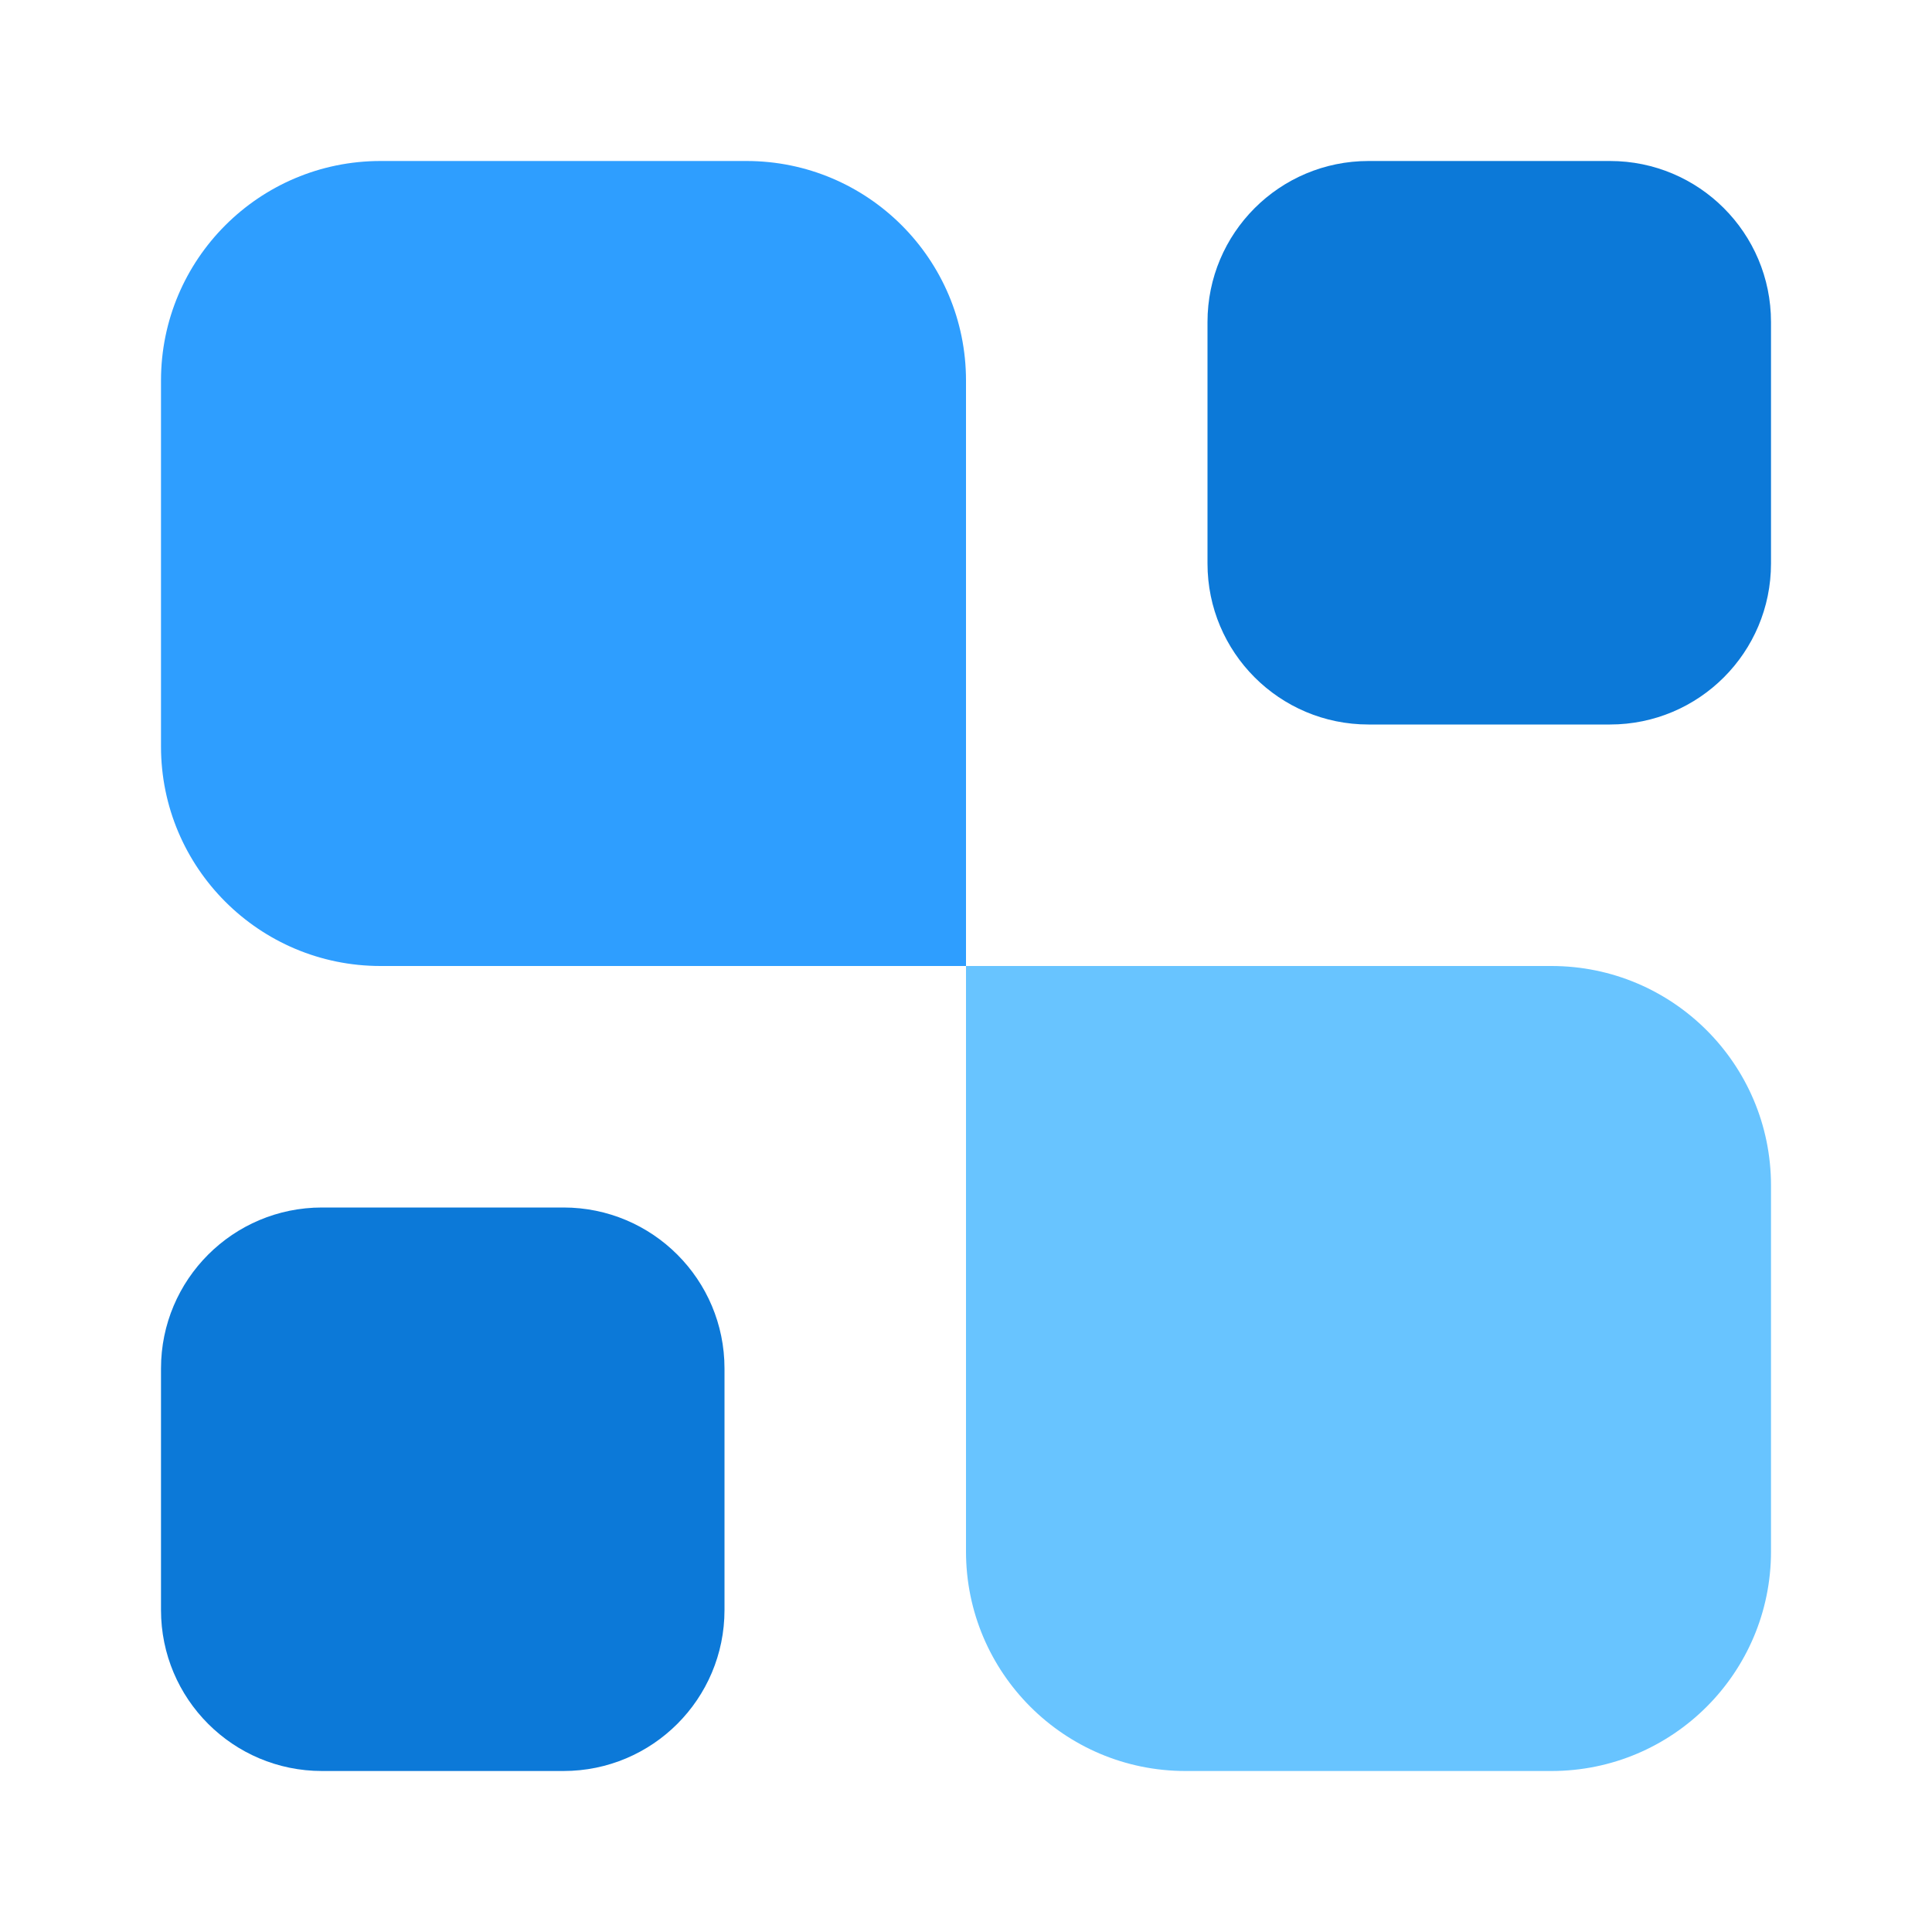
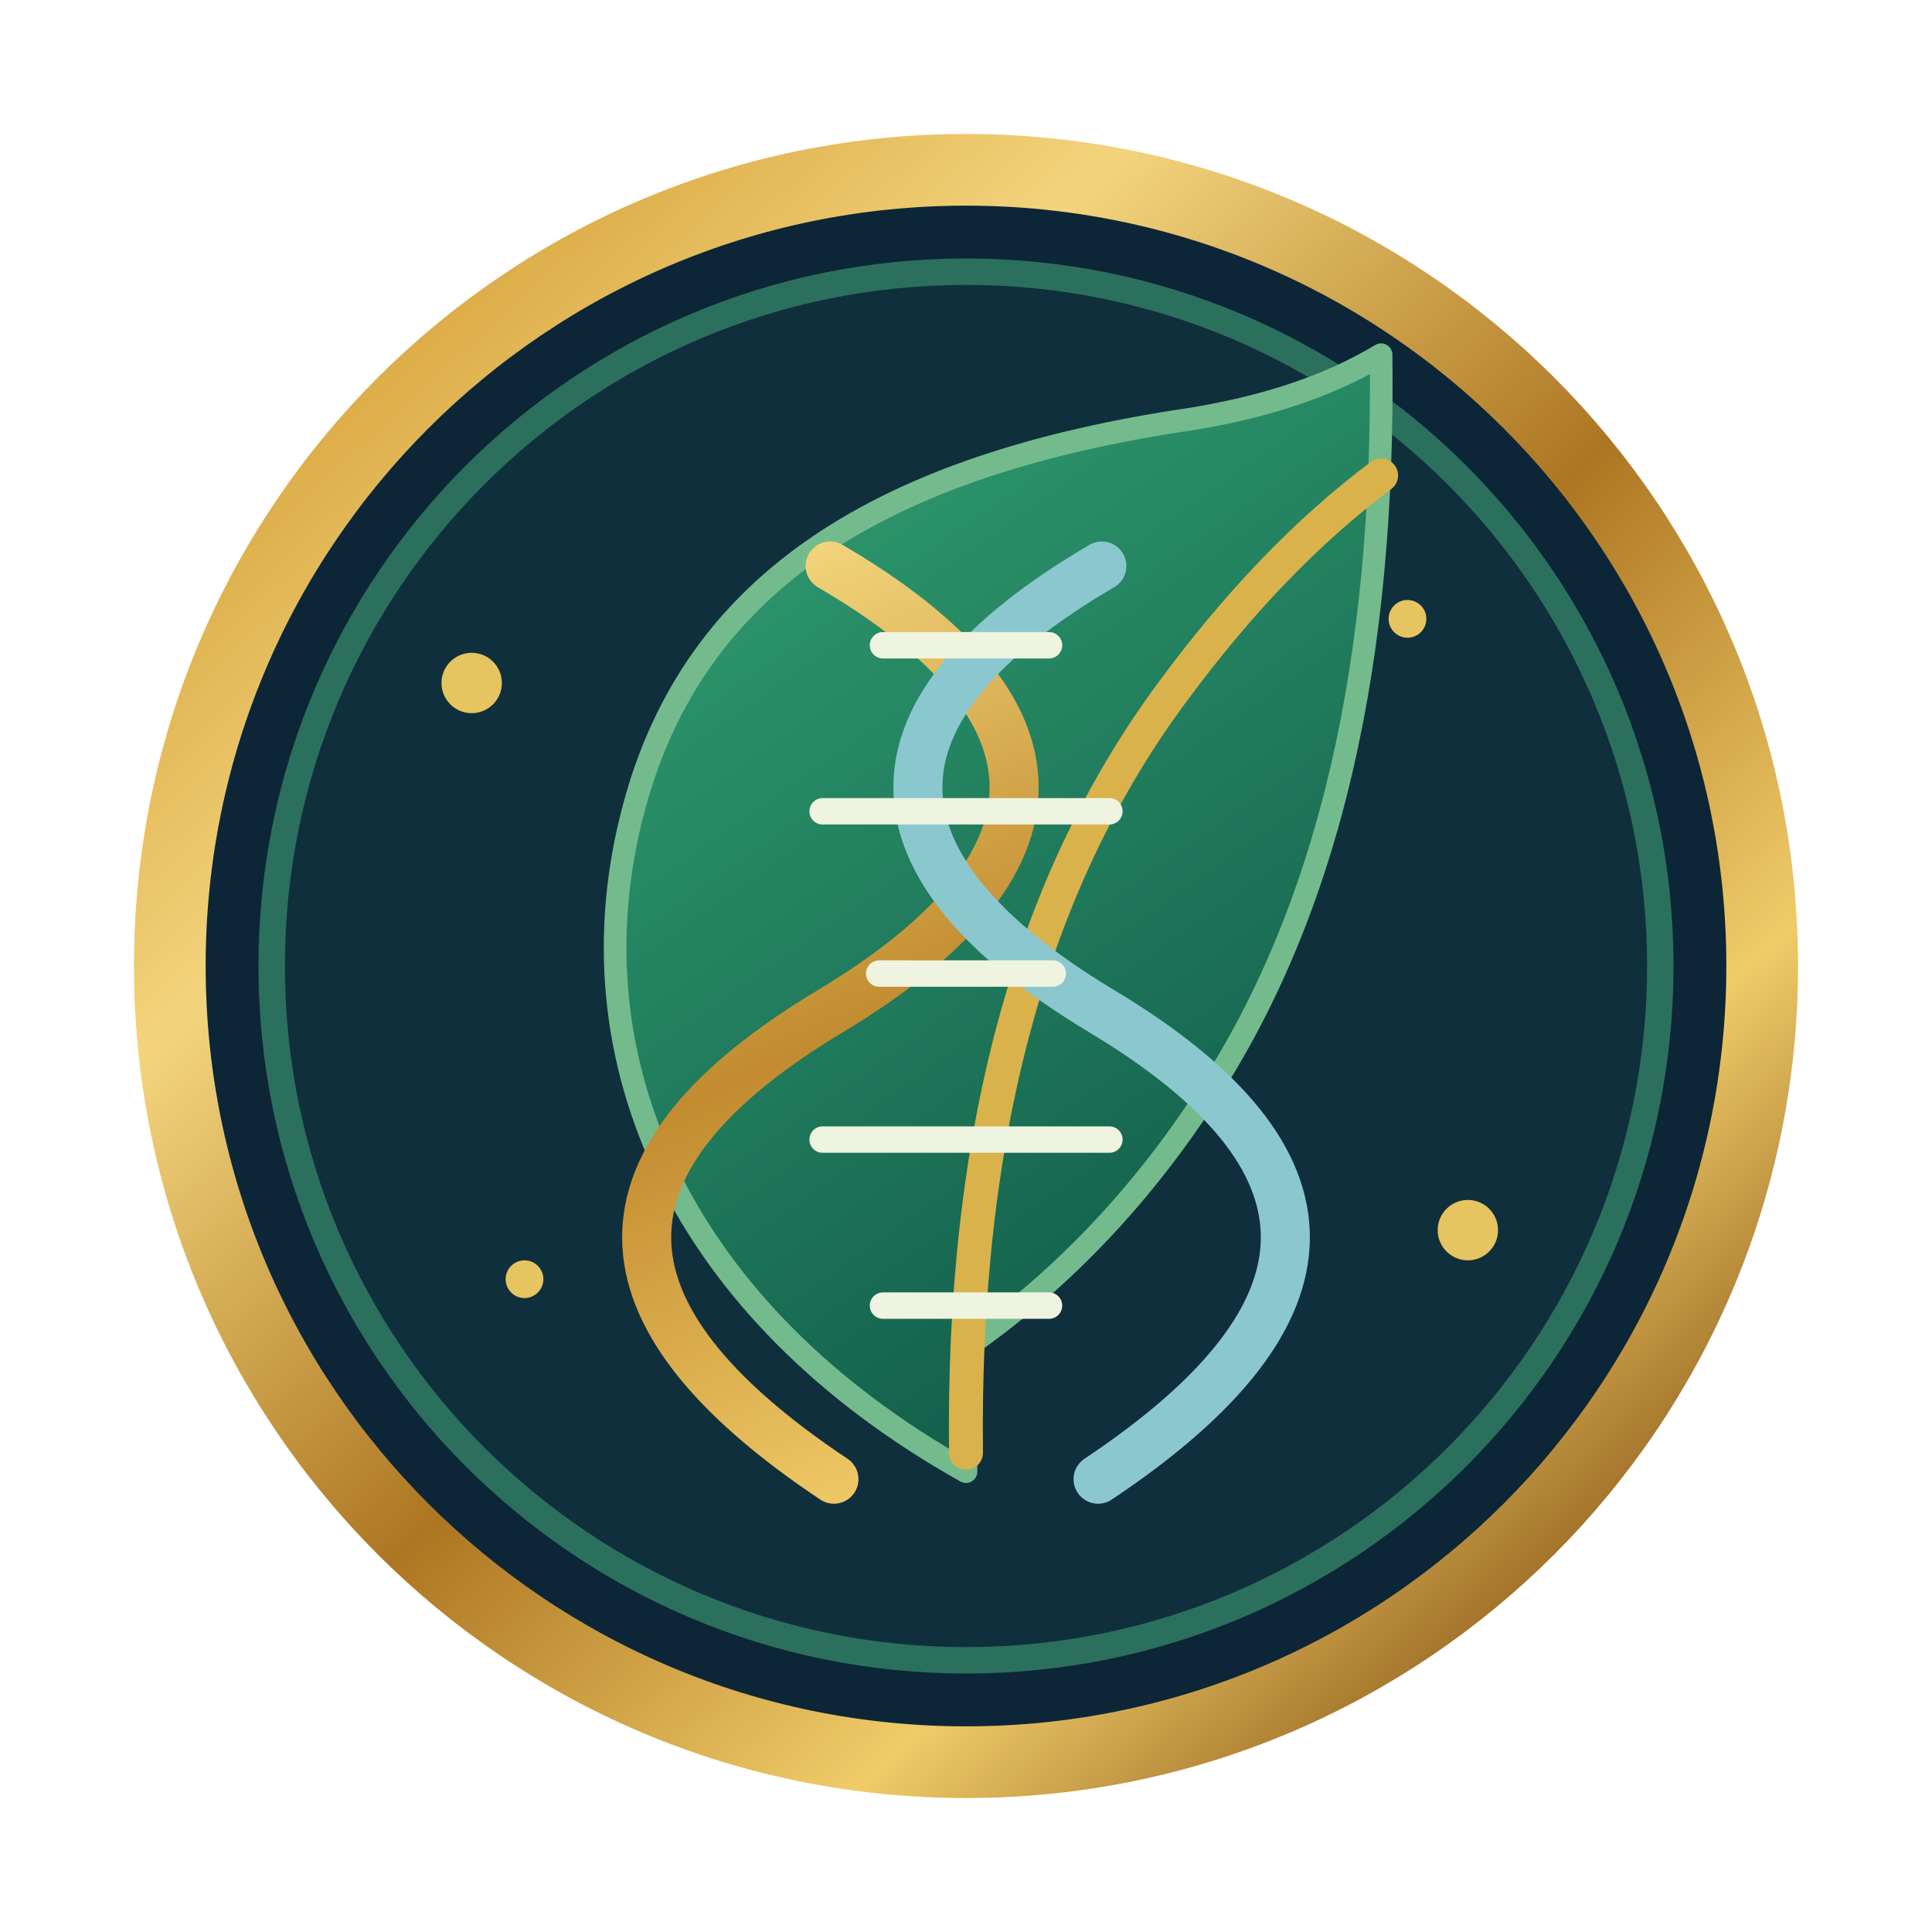
- <svg xmlns="http://www.w3.org/2000/svg" width="24" height="24" viewBox="0 0 24 24" fill="none">
-   <path d="M22 19.273C22 20.779 20.779 22 19.273 22H14.727C13.221 22 12 20.779 12 19.273V12H19.273C20.779 12 22 13.221 22 14.727V19.273Z" fill="#68C4FF" />
-   <path d="M20 2C21.105 2 22 2.895 22 4V7C22 8.105 21.105 9 20 9H17C15.895 9 15 8.105 15 7V4C15 2.895 15.895 2 17 2H20Z" fill="#0C79D8" />
-   <path d="M7 15C8.105 15 9 15.895 9 17V20C9 21.105 8.105 22 7 22H4C2.895 22 2 21.105 2 20V17C2 15.895 2.895 15 4 15H7Z" fill="#0C79D8" />
-   <path d="M12 12H4.727C3.221 12 2 10.779 2 9.273V4.727C2 3.221 3.221 2 4.727 2H9.273C10.779 2 12 3.221 12 4.727V12Z" fill="#2E9EFF" />
+ <svg xmlns="http://www.w3.org/2000/svg" viewBox="0 0 512 512" role="img" aria-labelledby="title desc">
+   <defs>
+     <linearGradient id="ring" x1="90" y1="78" x2="424" y2="440" gradientUnits="userSpaceOnUse">
+       <stop offset="0" stop-color="#d7a33b" />
+       <stop offset="0.23" stop-color="#f3d47d" />
+       <stop offset="0.52" stop-color="#ad7622" />
+       <stop offset="0.78" stop-color="#f0cb68" />
+       <stop offset="1" stop-color="#885515" />
+     </linearGradient>
+     <linearGradient id="leaf" x1="170" y1="135" x2="340" y2="377" gradientUnits="userSpaceOnUse">
+       <stop stop-color="#2f9b6f" />
+       <stop offset="1" stop-color="#0e5646" />
+     </linearGradient>
+     <linearGradient id="dna" x1="208" y1="142" x2="302" y2="370" gradientUnits="userSpaceOnUse">
+       <stop stop-color="#f4d77e" />
+       <stop offset="0.52" stop-color="#c28b2f" />
+       <stop offset="1" stop-color="#f0ca67" />
+     </linearGradient>
+   </defs>
+   <circle cx="256" cy="256" r="211" fill="#0c2637" stroke="url(#ring)" stroke-width="19" />
+   <circle cx="256" cy="256" r="184" fill="#102f3d" stroke="#2b705d" stroke-width="7" />
+   <path d="M256 390C181 348 150 281 168 214c16-60 66-91 148-103 18-3 35-8 50-17 1 80-13 147-48 199-18 27-39 48-62 64z" fill="url(#leaf)" stroke="#73bb8d" stroke-width="6" stroke-linejoin="round" />
+   <path d="M256 385c-1-84 17-151 55-202 17-23 35-42 55-57" fill="none" stroke="#d9b24c" stroke-width="9" stroke-linecap="round" />
+   <path d="M220 150c65 38 65 79 0 118s-65 80 1 124" fill="none" stroke="url(#dna)" stroke-width="13" stroke-linecap="round" />
+   <path d="M292 150c-65 38-65 79 0 118s65 80-1 124" fill="none" stroke="#8bc7cf" stroke-width="13" stroke-linecap="round" />
+   <g fill="none" stroke="#eef4df" stroke-width="7" stroke-linecap="round">
+     <path d="M234 171h44" />
+     <path d="M218 215h76" />
+     <path d="M233 258h46" />
+     <path d="M218 302h76" />
+     <path d="M234 346h44" />
+   </g>
+   <g fill="#e6c45f">
+     <circle cx="125" cy="181" r="8" />
+     <circle cx="389" cy="326" r="8" />
+     <circle cx="373" cy="164" r="5" />
+     <circle cx="139" cy="339" r="5" />
+   </g>
</svg>
